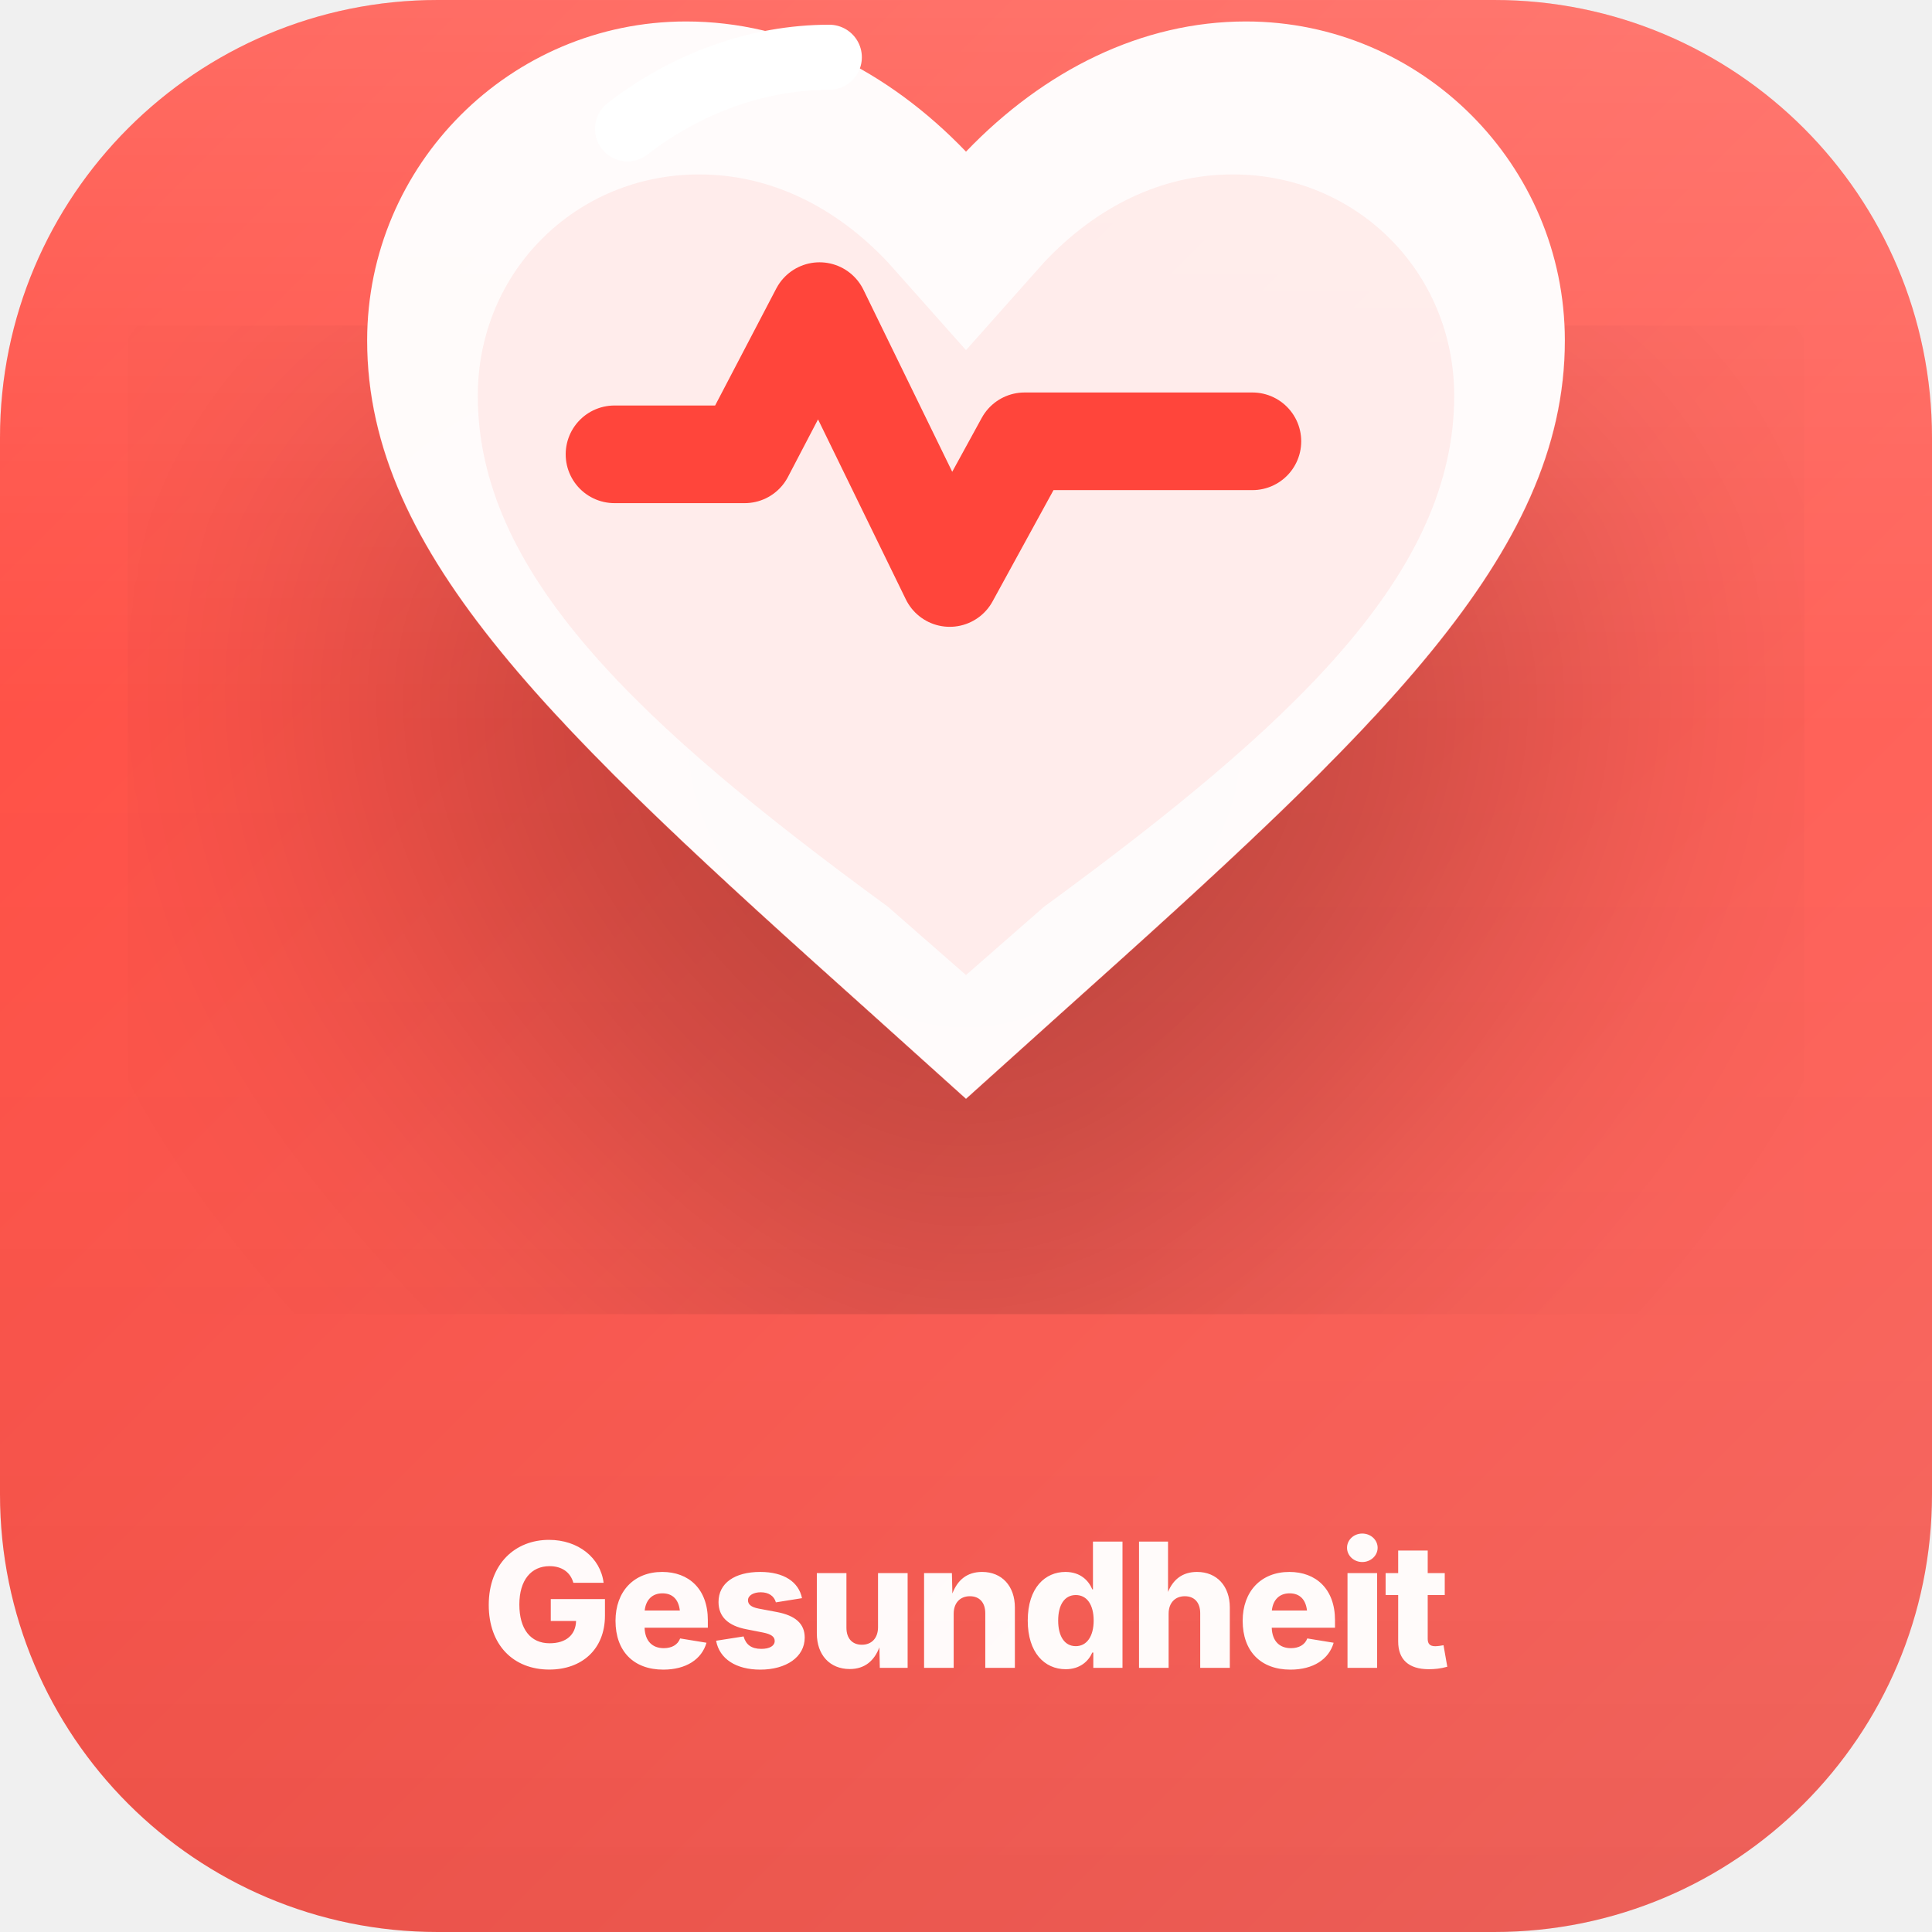
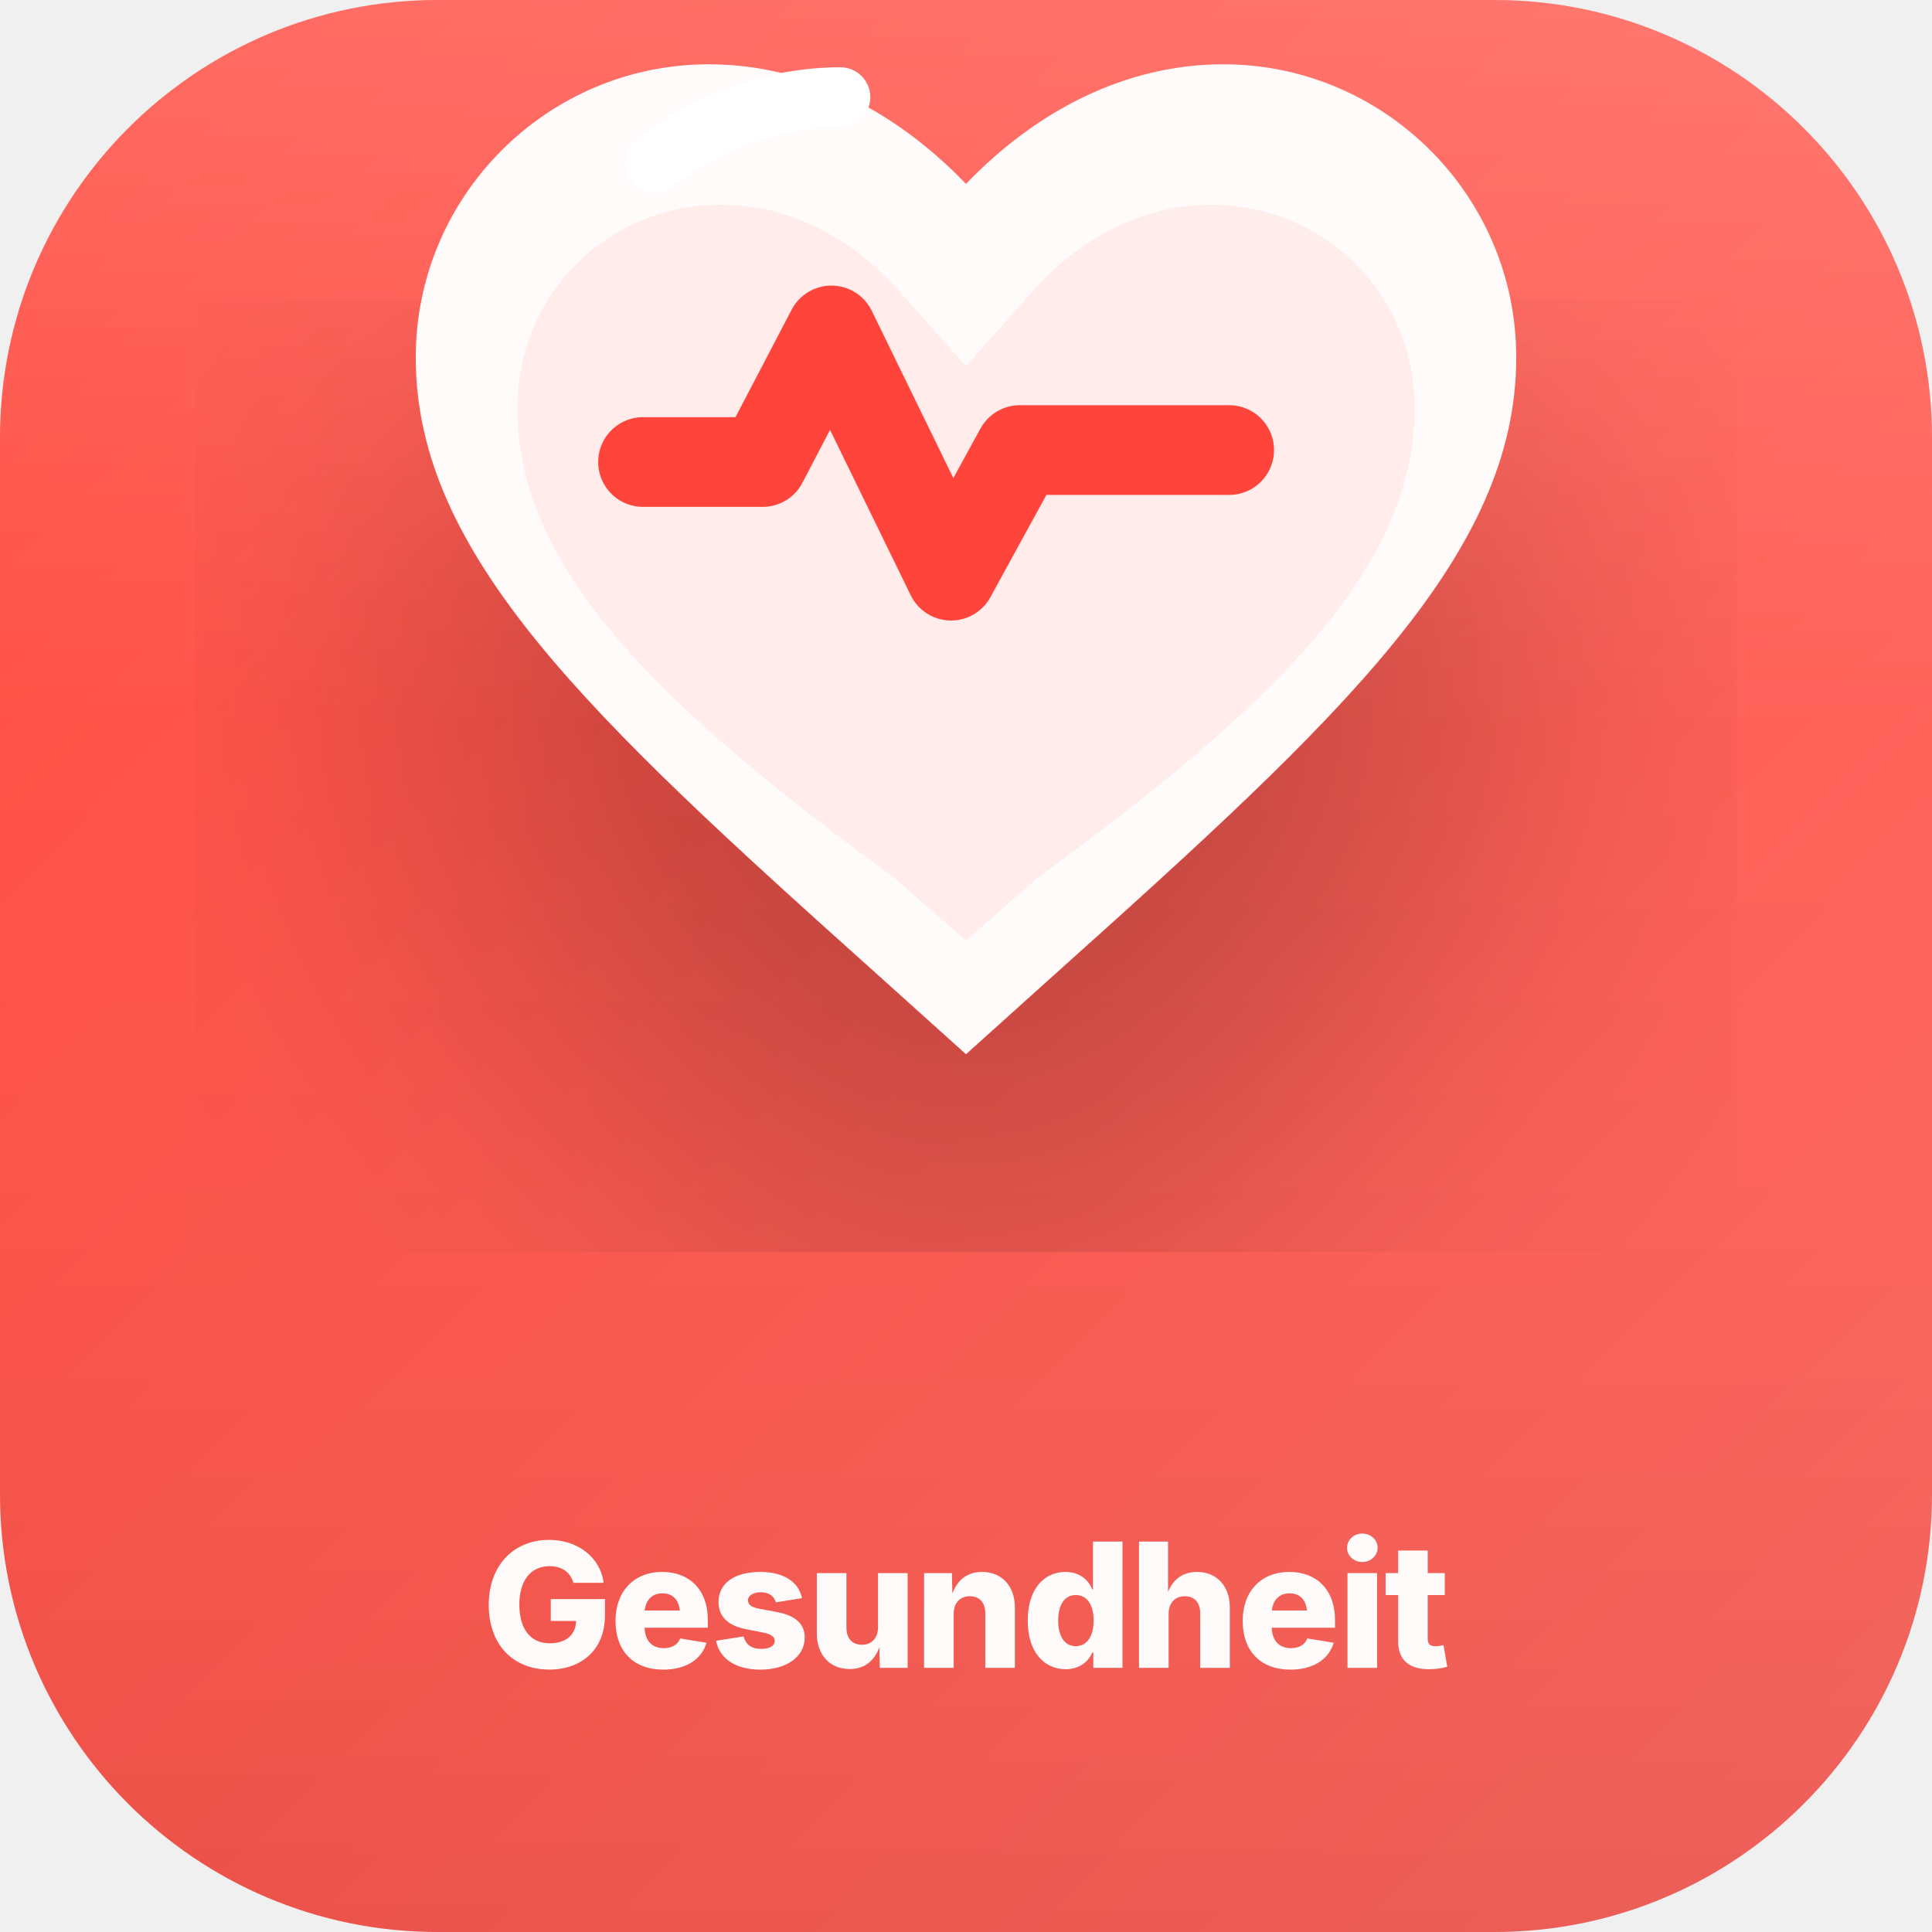
<svg xmlns="http://www.w3.org/2000/svg" viewBox="0 0 512 512" width="512" height="512">
  <defs>
    <linearGradient id="bg" x1="0%" y1="0%" x2="100%" y2="100%">
      <stop offset="0%" stop-color="#FF453A" />
      <stop offset="100%" stop-color="#FF6961" />
    </linearGradient>
    <clipPath id="r">
      <rect width="512" height="512" rx="116" />
    </clipPath>
    <linearGradient id="sheen" x1="0%" y1="0%" x2="0%" y2="100%">
      <stop offset="0%" stop-color="#ffffff" stop-opacity="0.20" />
      <stop offset="38%" stop-color="#ffffff" stop-opacity="0.03" />
      <stop offset="100%" stop-color="#000000" stop-opacity="0.08" />
    </linearGradient>
    <filter id="shadow" x="-20%" y="-20%" width="140%" height="140%">
      <feDropShadow dx="0" dy="5" stdDeviation="4" flood-color="#000000" flood-opacity="0.25" />
    </filter>
  </defs>
  <g clip-path="url(#r)">
    <rect width="512" height="512" fill="url(#bg)" />
    <rect width="512" height="512" fill="url(#sheen)" />
-     <g transform="translate(49.0 -59.0) scale(17.25)" filter="url(#shadow)">
+     <g transform="translate(65.8 -42.4) scale(15.85)" filter="url(#shadow)">
      <path d="M12,20.3l-1.5,-1.35C5.7,14.65 2.8,11.95 2.8,8.65c0,-2.7 2.2,-4.9 4.9,-4.9c1.6,0 3.1,0.75 4.3,2c1.2,-1.25 2.7,-2 4.3,-2c2.7,0 4.9,2.2 4.9,4.9c0,3.3 -2.9,6 -7.7,10.3L12,20.3z" fill="#ffffff" fill-opacity="0.97" />
      <path d="M12,18.4l-1.2,-1.05C6.9,14.5 4.5,12.2 4.5,9.5c0,-1.9 1.5,-3.4 3.4,-3.4c1.1,0 2.1,0.5 2.9,1.35L12,8.8l1.2,-1.35c0.8,-0.85 1.8,-1.35 2.9,-1.35c1.9,0 3.4,1.5 3.4,3.4c0,2.7 -2.4,5 -6.3,7.85L12,18.4z" fill="#FF453A" fill-opacity="0.08" />
      <path d="M6.6,10.4h2l1.15,-2.2l2,4.1l1.15,-2.1h3.5" fill="none" stroke="#FF453A" stroke-width="1.5" stroke-linecap="round" stroke-linejoin="round" />
      <path d="M6.8,5.4c0.9,-0.7 2,-1.1 3.1,-1.1" stroke="#ffffff" stroke-width="1" stroke-linecap="round" fill="none" fill-opacity="0.5" />
    </g>
    <text x="256" y="442" text-anchor="middle" font-family="'Inter', -apple-system, 'Segoe UI', system-ui, sans-serif" font-size="46" font-weight="800" letter-spacing="-0.8" fill="#ffffff" fill-opacity="0.97">Gesundheit</text>
  </g>
</svg>
